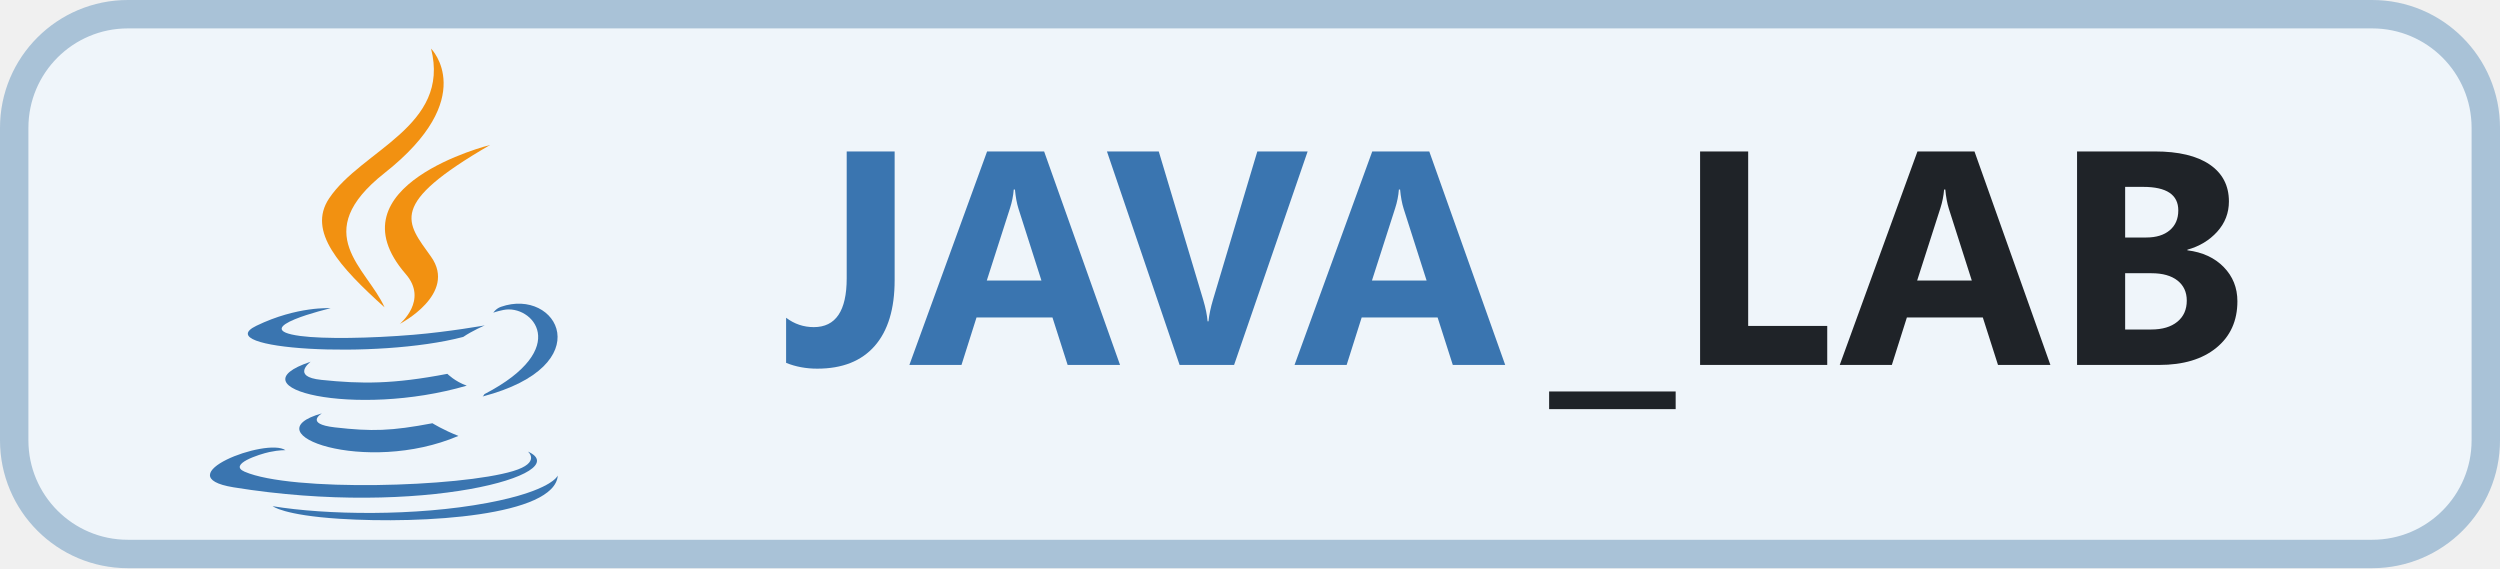
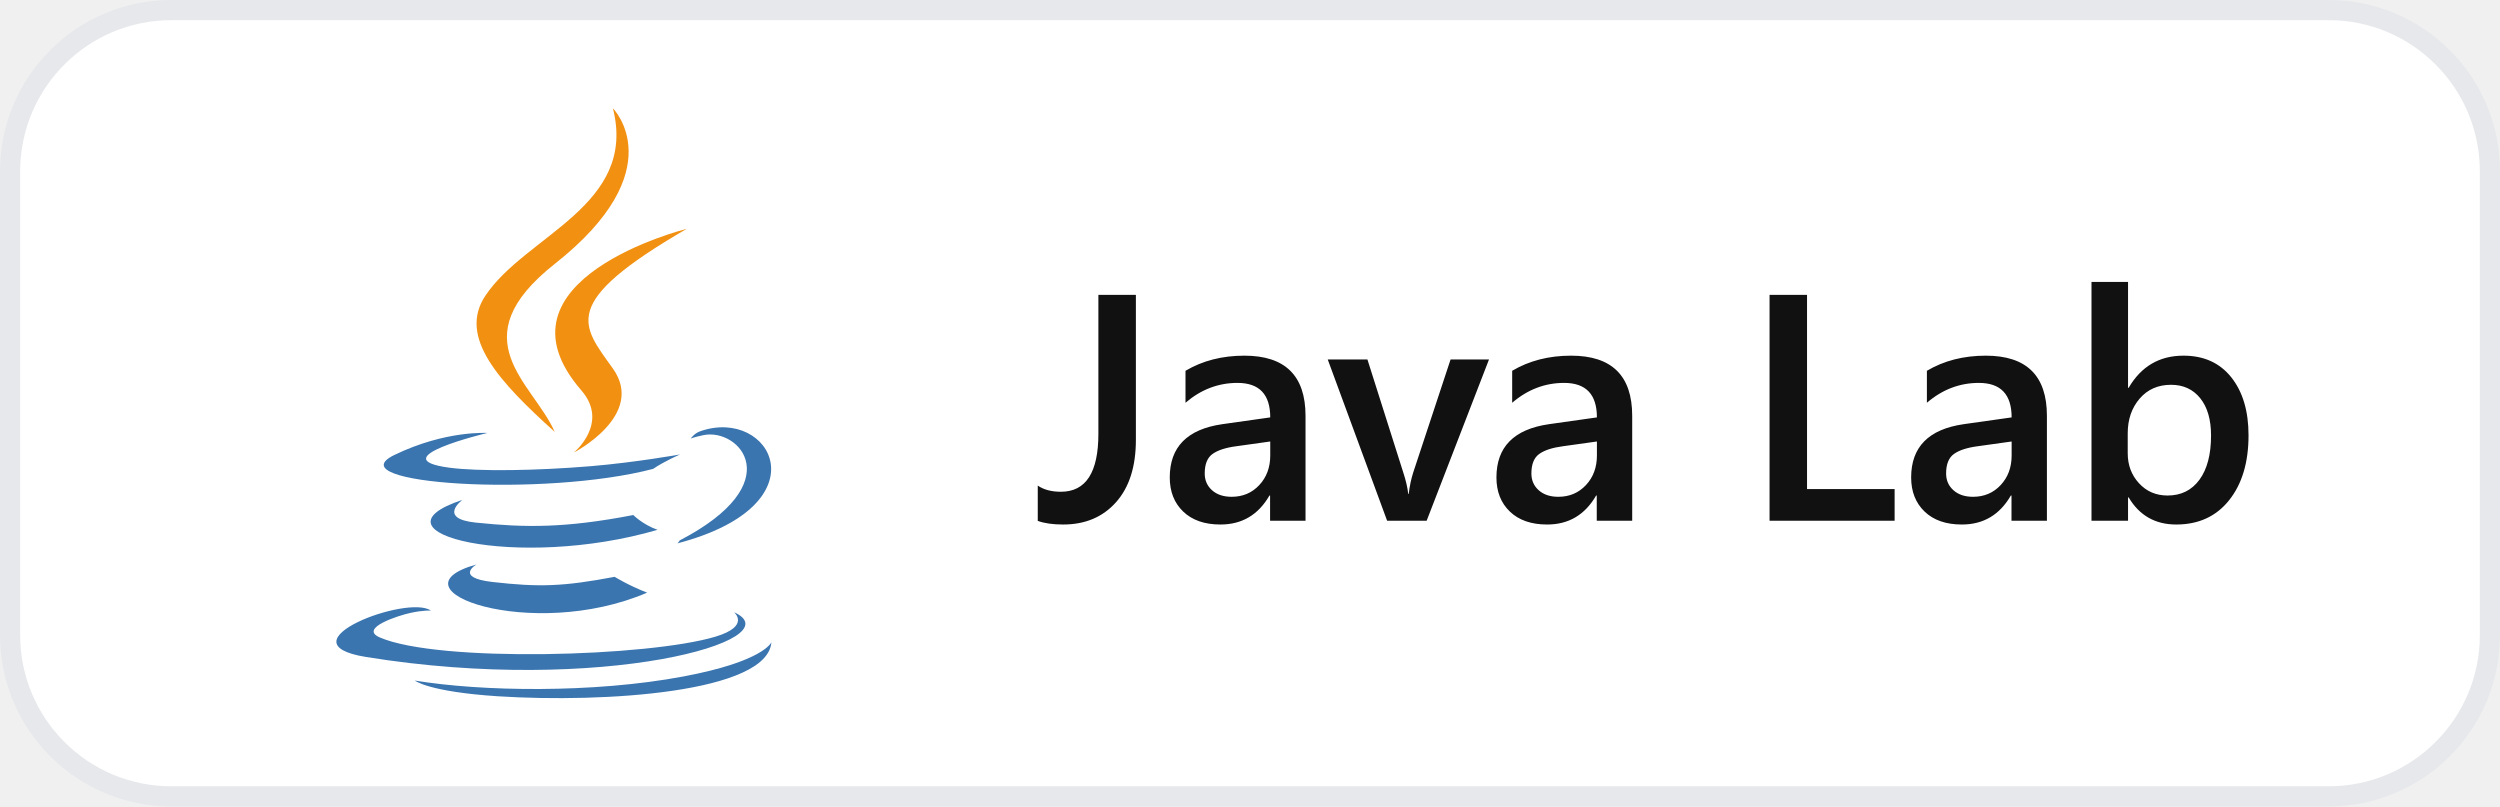
- <svg xmlns="http://www.w3.org/2000/svg" width="88" height="20" viewBox="0 0 88 20" role="img" aria-labelledby="title desc">
-   <rect x=".5" y=".5" width="87" height="19" rx="4" fill="#eff5fa" stroke="#a9c2d7" />
-   <g transform="translate(5 1.5) scale(.133)">
+ <svg xmlns="http://www.w3.org/2000/svg" width="124" height="40" viewBox="0 0 124 40" role="img" aria-labelledby="title desc">
+   <rect width="123" height="39" rx="8" fill="#ffffff" x=".5" y=".5" stroke="#e6e8eb" stroke-width="1" />
+   <g transform="translate(12.473 5) scale(.234375)">
    <path fill="#3a75b0" d="M47.617 98.12s-4.767 2.774 3.397 3.71c9.892 1.13 14.947.968 25.845-1.092 0 0 2.871 1.795 6.873 3.351-24.439 10.47-55.308-.607-36.115-5.969zm-2.988-13.665s-5.348 3.959 2.823 4.805c10.567 1.091 18.91 1.18 33.354-1.6 0 0 1.993 2.025 5.132 3.131-29.542 8.64-62.446.68-41.309-6.336z" />
    <path fill="#f29111" d="M69.802 61.271c6.025 6.935-1.58 13.17-1.58 13.17s15.289-7.891 8.269-17.777c-6.559-9.215-11.587-13.792 15.635-29.58 0 .001-42.731 10.67-22.324 34.187z" />
    <path fill="#3a75b0" d="M102.123 108.229s3.529 2.91-3.888 5.159c-14.102 4.272-58.706 5.56-71.094.171-4.451-1.938 3.899-4.625 6.526-5.192 2.739-.593 4.303-.485 4.303-.485-4.953-3.487-32.013 6.85-13.743 9.815 49.821 8.076 90.817-3.637 77.896-9.468zM49.912 70.294s-22.686 5.389-8.033 7.348c6.188.828 18.518.638 30.011-.326 9.39-.789 18.813-2.474 18.813-2.474s-3.308 1.419-5.704 3.053c-23.042 6.061-67.544 3.238-54.731-2.958 10.832-5.239 19.644-4.643 19.644-4.643zm40.697 22.747c23.421-12.167 12.591-23.86 5.032-22.285-1.848.385-2.677.72-2.677.72s.688-1.079 2-1.543c14.953-5.255 26.451 15.503-4.823 23.725 0-.002.359-.327.468-.617z" />
    <path fill="#f29111" d="M76.491 1.587S89.459 14.563 64.188 34.51c-20.266 16.006-4.621 25.13-.007 35.559-11.831-10.673-20.509-20.07-14.688-28.815C58.041 28.42 81.722 22.195 76.491 1.587z" />
    <path fill="#3a75b0" d="M52.214 126.021c22.476 1.437 57-.8 57.817-11.436 0 0-1.571 4.032-18.577 7.231-19.186 3.612-42.854 3.191-56.887.874 0 .001 2.875 2.381 17.647 3.331z" />
  </g>
-   <g transform="translate(27 3.8) scale(.215)">
-     <g transform="translate(0 4) scale(0.78)">
-       <g transform="translate(2.969 -20.25)">
-         <path fill="#3a75b0" d="M23.813 51.281C23.813 57.281 22.422 61.875 19.641 65.063C16.859 68.25 12.833 69.844 7.563 69.844C5.208 69.844 3.031 69.437 1.031 68.625L1.031 59.156C2.76 60.469 4.698 61.125 6.844 61.125C11.448 61.125 13.75 57.708 13.75 50.875L13.75 24.25L23.813 24.25ZM71.125 69.063L60.125 69.063L56.938 59.094L41 59.094L37.844 69.063L26.906 69.063L43.219 24.25L55.188 24.25ZM54.625 51.344L49.813 36.281C49.458 35.156 49.208 33.813 49.063 32.25L48.813 32.25C48.708 33.563 48.448 34.865 48.031 36.156L43.156 51.344ZM110.5 24.25L95.063 69.063L83.625 69.063L68.375 24.25L79.25 24.25L88.594 55.438C89.094 57.125 89.396 58.615 89.5 59.906L89.688 59.906C89.833 58.51 90.156 56.979 90.656 55.313L99.938 24.25ZM151.969 69.063L140.969 69.063L137.781 59.094L121.844 59.094L118.688 69.063L107.75 69.063L124.063 24.25L136.031 24.25ZM135.469 51.344L130.656 36.281C130.302 35.156 130.052 33.813 129.906 32.25L129.656 32.25C129.552 33.563 129.292 34.865 128.875 36.156L124 51.344Z" />
-         <path fill="#1f2328" d="M187.75 78.344L161.188 78.344L161.188 74.625L187.75 74.625ZM219.563 69.063L192.875 69.063L192.875 24.25L202.969 24.25L202.969 60.875L219.563 60.875ZM266.406 69.063L255.406 69.063L252.219 59.094L236.281 59.094L233.125 69.063L222.188 69.063L238.5 24.25L250.469 24.25ZM249.906 51.344L245.094 36.281C244.74 35.156 244.49 33.813 244.344 32.25L244.094 32.25C243.99 33.563 243.729 34.865 243.313 36.156L238.438 51.344ZM272 69.063L272 24.25L288.313 24.25C293.313 24.25 297.156 25.167 299.844 27C302.531 28.833 303.875 31.417 303.875 34.75C303.875 37.167 303.057 39.281 301.422 41.094C299.786 42.906 297.698 44.167 295.156 44.875L295.156 45C298.344 45.396 300.891 46.573 302.797 48.531C304.703 50.49 305.656 52.875 305.656 55.688C305.656 59.792 304.188 63.047 301.25 65.453C298.313 67.859 294.302 69.063 289.219 69.063ZM282.094 31.688L282.094 42.313L286.531 42.313C288.615 42.313 290.255 41.807 291.453 40.797C292.651 39.786 293.25 38.396 293.25 36.625C293.25 33.333 290.792 31.688 285.875 31.688ZM282.094 49.813L282.094 61.625L287.563 61.625C289.896 61.625 291.724 61.083 293.047 60C294.37 58.917 295.031 57.438 295.031 55.563C295.031 53.771 294.38 52.365 293.078 51.344C291.776 50.323 289.958 49.813 287.625 49.813Z" />
-       </g>
-     </g>
-   </g>
+   <path id="label" fill="#111111" d="M56.34 21.813C56.34 23.141 56.012 24.173 55.355 24.91C54.699 25.647 53.824 26.016 52.73 26.016C52.22 26.016 51.801 25.956 51.473 25.836L51.473 24.086C51.77 24.289 52.152 24.391 52.621 24.391C53.861 24.391 54.48 23.432 54.48 21.516L54.48 14.625L56.34 14.625ZM64.754 25.828L62.996 25.828L62.996 24.578L62.965 24.578C62.413 25.536 61.603 26.016 60.535 26.016C59.749 26.016 59.133 25.802 58.688 25.375C58.242 24.948 58.02 24.383 58.02 23.68C58.02 22.169 58.889 21.289 60.629 21.039L63.004 20.703C63.004 19.563 62.462 18.992 61.379 18.992C60.426 18.992 59.566 19.32 58.801 19.977L58.801 18.391C59.645 17.891 60.618 17.641 61.723 17.641C63.743 17.641 64.754 18.635 64.754 20.625ZM63.004 21.898L61.324 22.133C60.803 22.201 60.411 22.327 60.148 22.512C59.885 22.697 59.754 23.021 59.754 23.484C59.754 23.823 59.875 24.1 60.117 24.316C60.359 24.533 60.684 24.641 61.09 24.641C61.642 24.641 62.099 24.447 62.461 24.059C62.823 23.671 63.004 23.182 63.004 22.594ZM73.855 17.828L70.762 25.828L68.801 25.828L65.855 17.828L67.824 17.828L69.598 23.422C69.733 23.833 69.816 24.193 69.848 24.5L69.871 24.5C69.918 24.115 69.991 23.766 70.09 23.453L71.949 17.828ZM80.957 25.828L79.199 25.828L79.199 24.578L79.168 24.578C78.616 25.536 77.806 26.016 76.738 26.016C75.952 26.016 75.336 25.802 74.891 25.375C74.445 24.948 74.223 24.383 74.223 23.68C74.223 22.169 75.092 21.289 76.832 21.039L79.207 20.703C79.207 19.563 78.665 18.992 77.582 18.992C76.629 18.992 75.77 19.32 75.004 19.977L75.004 18.391C75.848 17.891 76.822 17.641 77.926 17.641C79.947 17.641 80.957 18.635 80.957 20.625ZM79.207 21.898L77.527 22.133C77.007 22.201 76.615 22.327 76.352 22.512C76.089 22.697 75.957 23.021 75.957 23.484C75.957 23.823 76.078 24.1 76.32 24.316C76.562 24.533 76.887 24.641 77.293 24.641C77.845 24.641 78.302 24.447 78.664 24.059C79.026 23.671 79.207 23.182 79.207 22.594ZM93.973 25.828L87.77 25.828L87.77 14.625L89.629 14.625L89.629 24.258L93.973 24.258ZM101.527 25.828L99.77 25.828L99.77 24.578L99.738 24.578C99.186 25.536 98.376 26.016 97.309 26.016C96.522 26.016 95.906 25.802 95.461 25.375C95.016 24.948 94.793 24.383 94.793 23.68C94.793 22.169 95.663 21.289 97.402 21.039L99.777 20.703C99.777 19.563 99.236 18.992 98.152 18.992C97.199 18.992 96.34 19.32 95.574 19.977L95.574 18.391C96.418 17.891 97.392 17.641 98.496 17.641C100.517 17.641 101.527 18.635 101.527 20.625ZM99.777 21.898L98.098 22.133C97.577 22.201 97.185 22.327 96.922 22.512C96.659 22.697 96.527 23.021 96.527 23.484C96.527 23.823 96.648 24.1 96.891 24.316C97.133 24.533 97.457 24.641 97.863 24.641C98.415 24.641 98.872 24.447 99.234 24.059C99.596 23.671 99.777 23.182 99.777 22.594ZM105.582 24.672L105.551 24.672L105.551 25.828L103.738 25.828L103.738 13.984L105.551 13.984L105.551 19.234L105.582 19.234C106.202 18.172 107.108 17.641 108.301 17.641C109.311 17.641 110.102 17.999 110.672 18.715C111.242 19.431 111.527 20.391 111.527 21.594C111.527 22.932 111.207 24.004 110.566 24.809C109.926 25.613 109.051 26.016 107.941 26.016C106.9 26.016 106.113 25.568 105.582 24.672ZM105.535 21.492L105.535 22.484C105.535 23.068 105.721 23.563 106.094 23.969C106.466 24.375 106.939 24.578 107.512 24.578C108.184 24.578 108.711 24.316 109.094 23.793C109.477 23.27 109.668 22.539 109.668 21.602C109.668 20.815 109.49 20.199 109.133 19.754C108.776 19.309 108.293 19.086 107.684 19.086C107.038 19.086 106.518 19.315 106.125 19.773C105.732 20.232 105.535 20.805 105.535 21.492Z" />
</svg>
